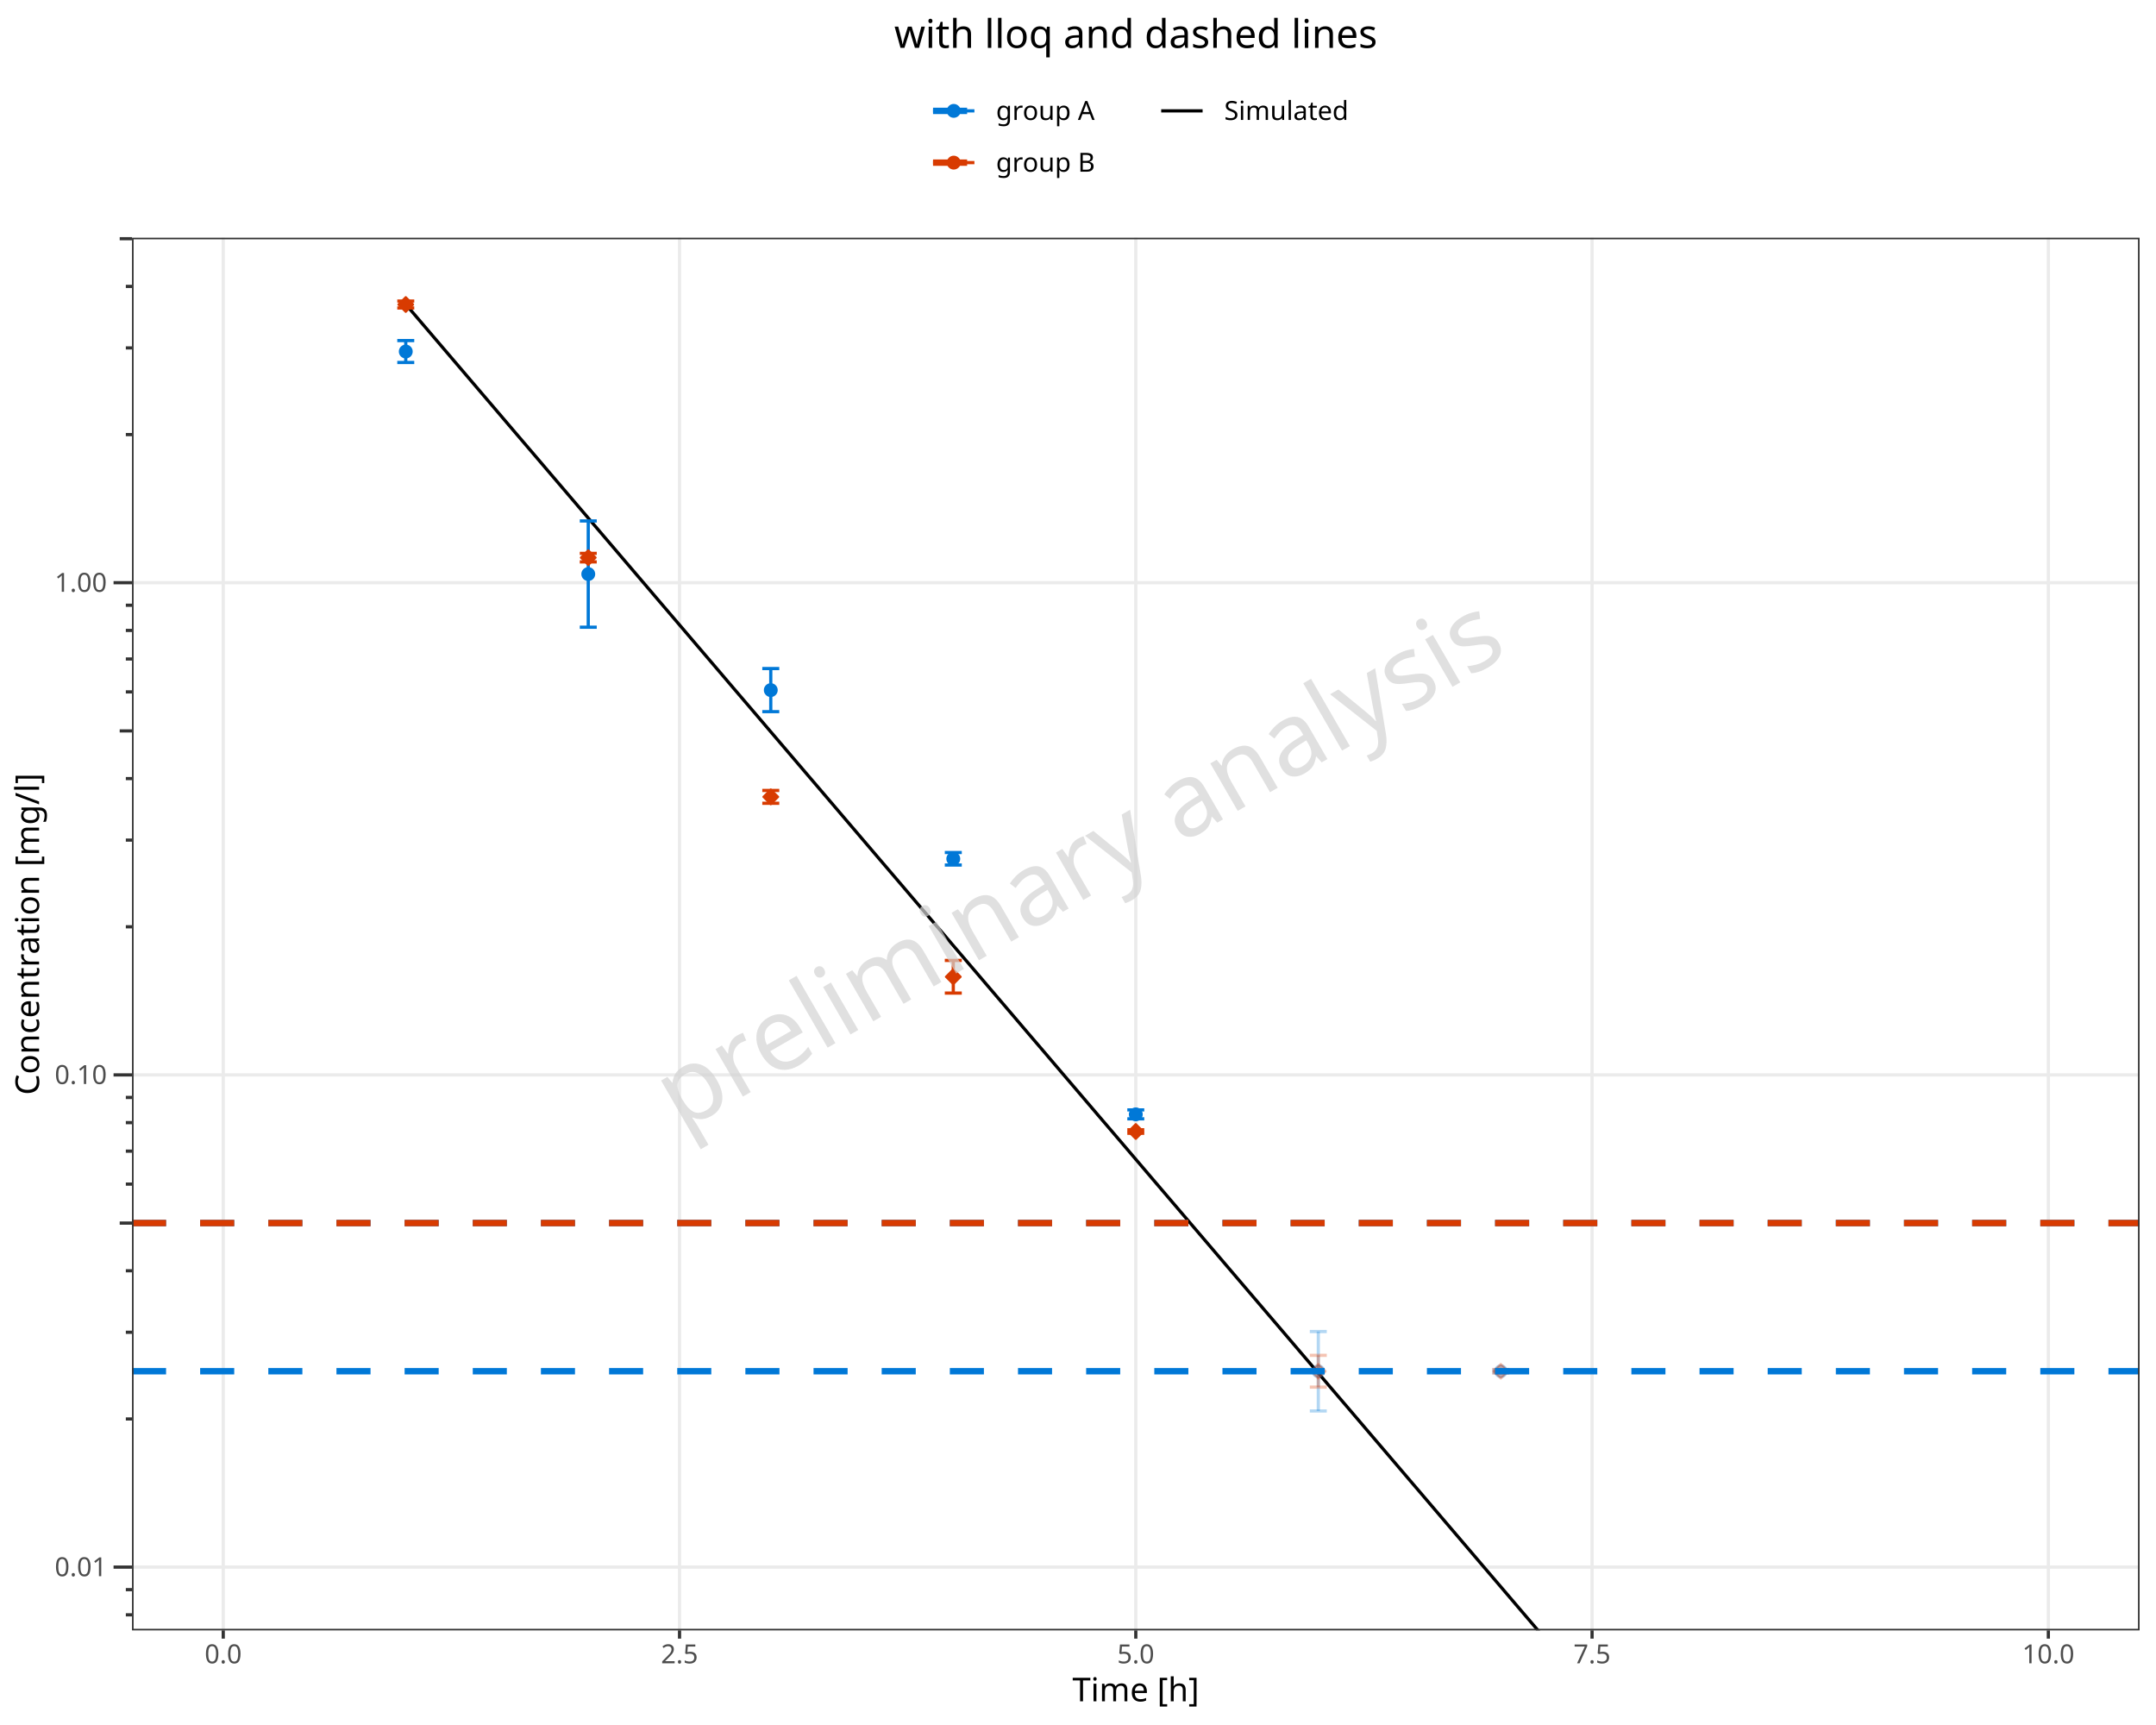
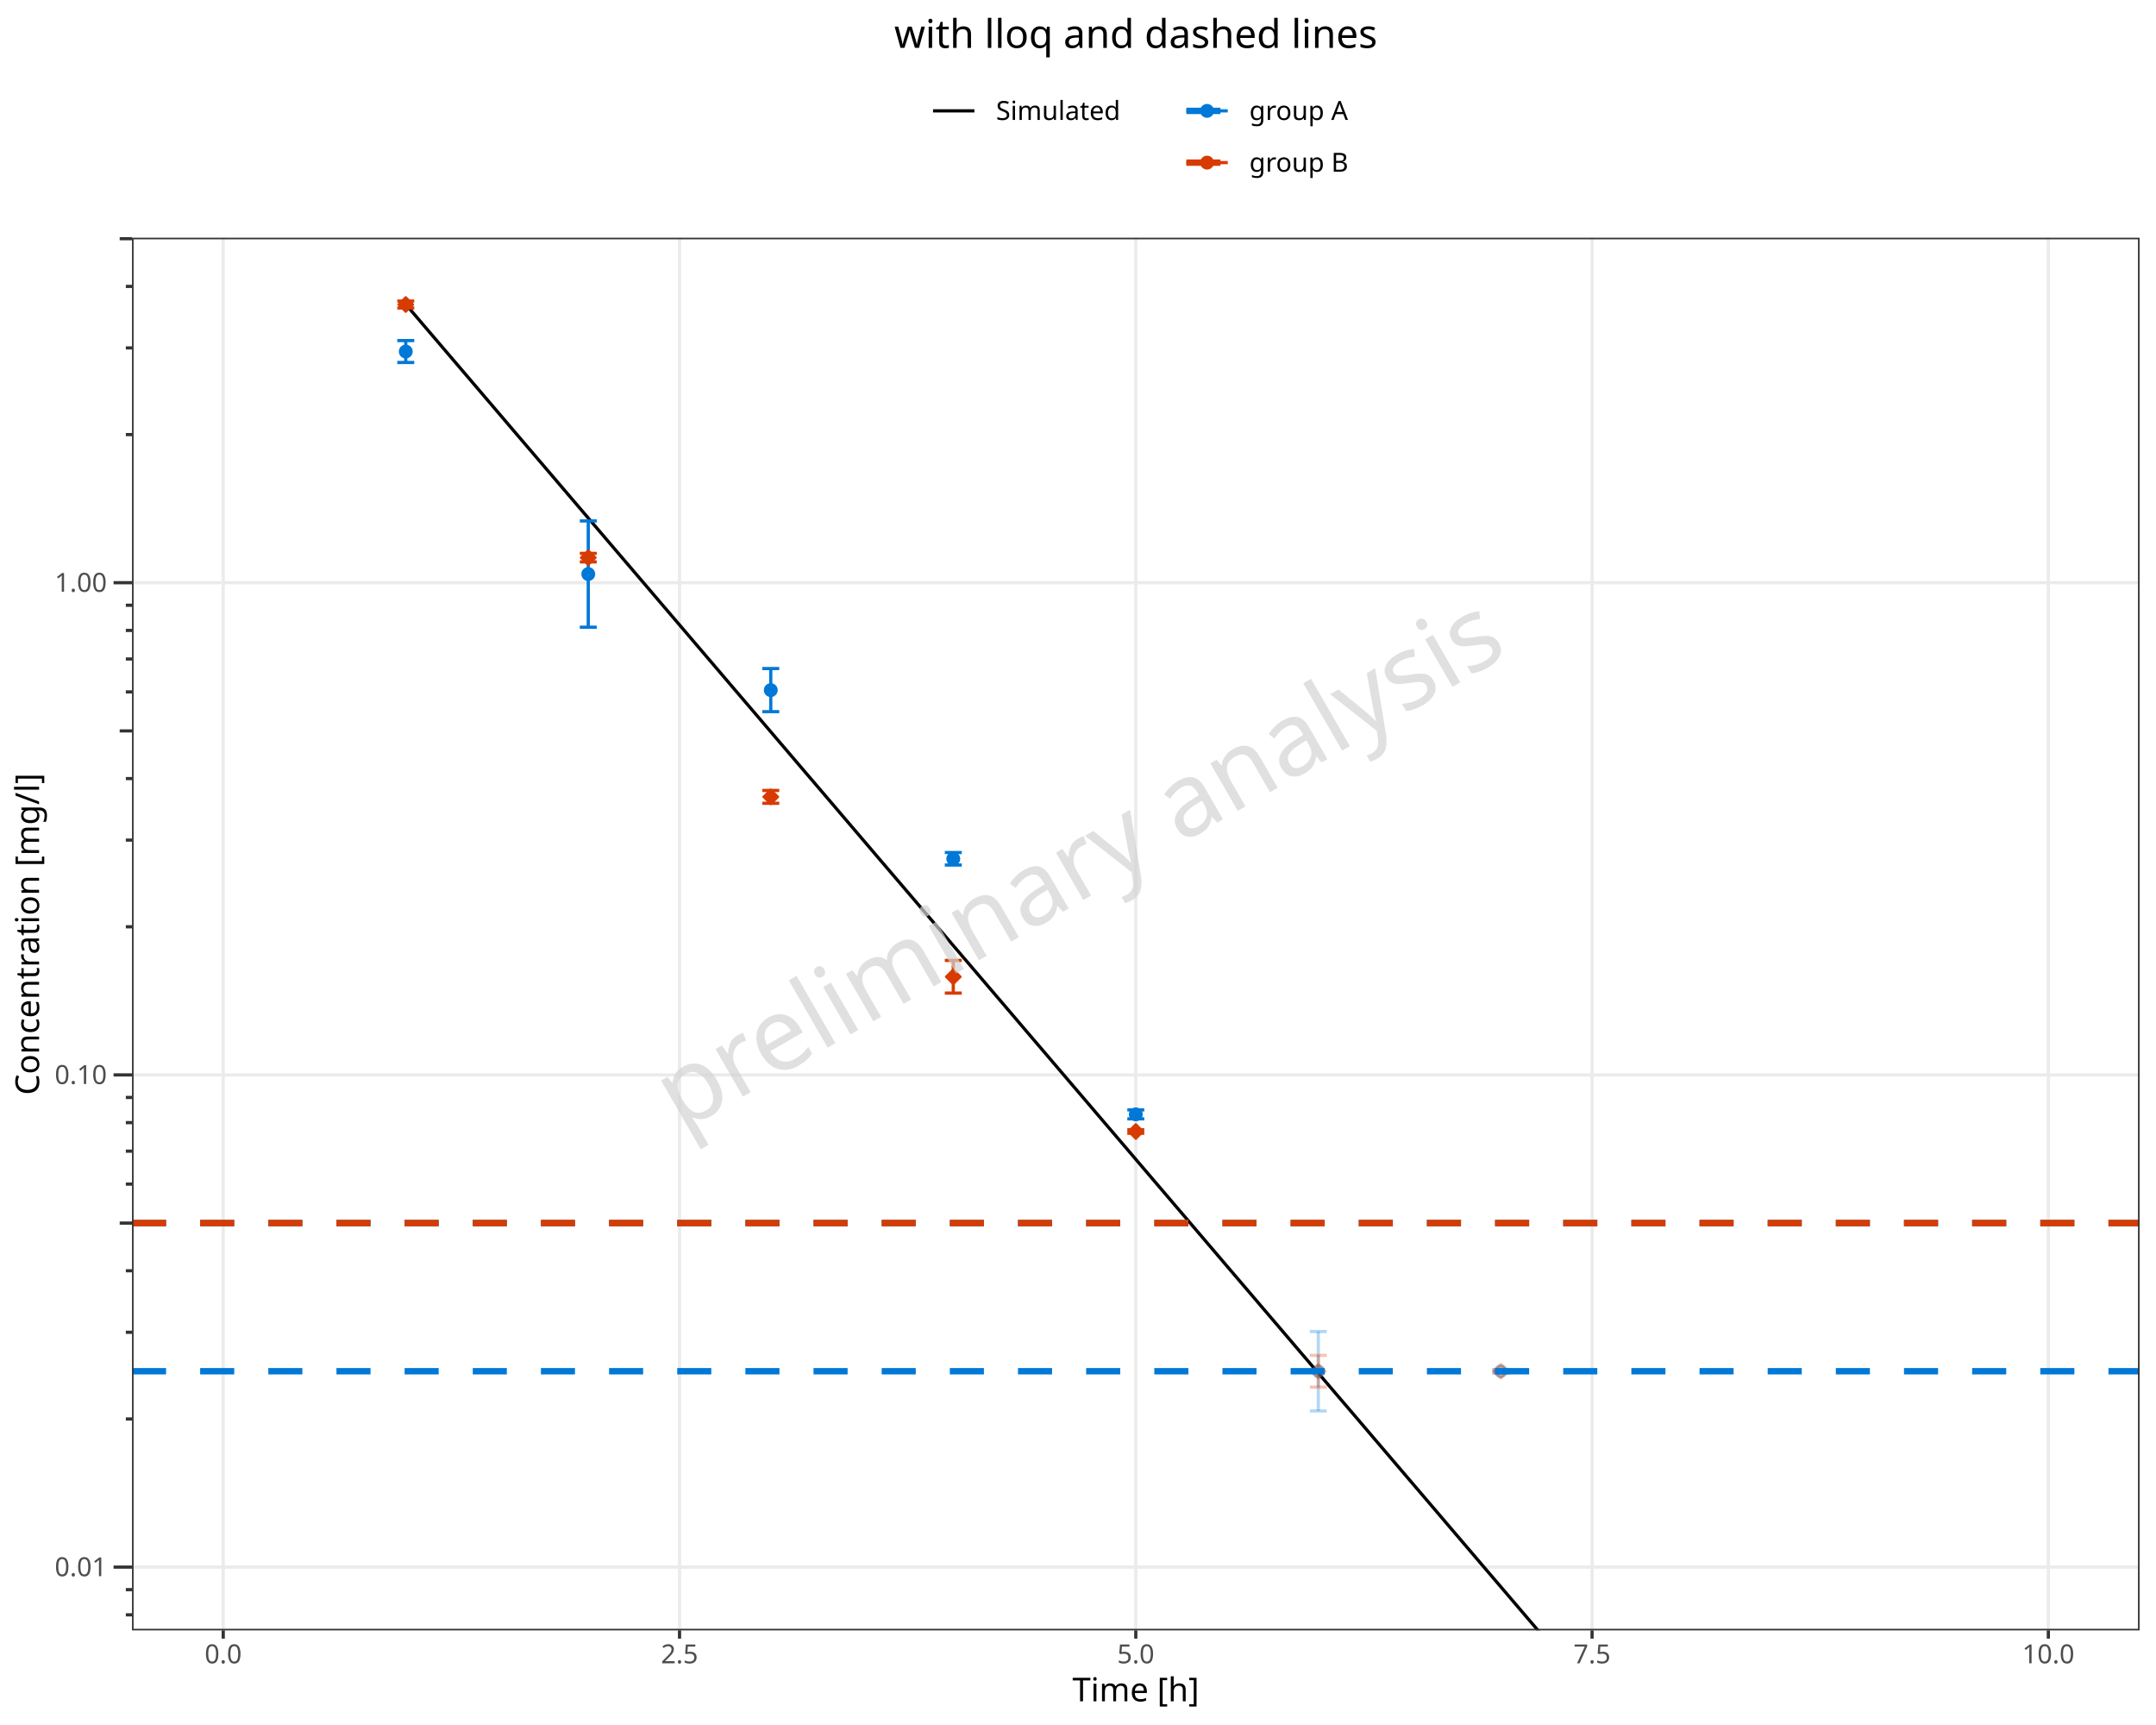
<svg xmlns="http://www.w3.org/2000/svg" class="svglite" data-engine-version="2.0" width="720.00pt" height="576.00pt" viewBox="0 0 720.00 576.00">
  <defs>
    <style type="text/css">
    .svglite line, .svglite polyline, .svglite polygon, .svglite path, .svglite rect, .svglite circle {
      fill: none;
      stroke: #000000;
      stroke-linecap: round;
      stroke-linejoin: round;
      stroke-miterlimit: 10.00;
    }
  </style>
  </defs>
  <rect width="100%" height="100%" style="stroke: none; fill: #FFFFFF;" />
  <defs>
    <clipPath id="cpMC4wMHw3MjAuMDB8MC4wMHw1NzYuMDA=">
      <rect x="0.00" y="0.00" width="720.00" height="576.00" />
    </clipPath>
  </defs>
  <g clip-path="url(#cpMC4wMHw3MjAuMDB8MC4wMHw1NzYuMDA=)">
    <rect x="0" y="0.00" width="720.00" height="576.00" style="stroke-width: 1.07; stroke: #FFFFFF; fill: #FFFFFF;" />
  </g>
  <defs>
    <clipPath id="cpNDQuMDh8NzE0LjUyfDc5LjM4fDU0NC40Mg==">
      <rect x="44.08" y="79.38" width="670.44" height="465.04" />
    </clipPath>
  </defs>
  <g clip-path="url(#cpNDQuMDh8NzE0LjUyfDc5LjM4fDU0NC40Mg==)">
    <rect x="44.08" y="79.38" width="670.44" height="465.04" style="stroke-width: 1.07; stroke: none; fill: #FFFFFF;" />
    <polyline points="44.08,523.28 714.52,523.28 " style="stroke-width: 1.07; stroke: #EBEBEB; stroke-linecap: butt;" />
    <polyline points="44.08,358.93 714.52,358.93 " style="stroke-width: 1.07; stroke: #EBEBEB; stroke-linecap: butt;" />
    <polyline points="44.08,194.58 714.52,194.58 " style="stroke-width: 1.07; stroke: #EBEBEB; stroke-linecap: butt;" />
    <polyline points="74.55,544.42 74.55,79.38 " style="stroke-width: 1.07; stroke: #EBEBEB; stroke-linecap: butt;" />
    <polyline points="226.93,544.42 226.93,79.38 " style="stroke-width: 1.07; stroke: #EBEBEB; stroke-linecap: butt;" />
    <polyline points="379.30,544.42 379.30,79.38 " style="stroke-width: 1.07; stroke: #EBEBEB; stroke-linecap: butt;" />
    <polyline points="531.67,544.42 531.67,79.38 " style="stroke-width: 1.07; stroke: #EBEBEB; stroke-linecap: butt;" />
    <polyline points="684.05,544.42 684.05,79.38 " style="stroke-width: 1.07; stroke: #EBEBEB; stroke-linecap: butt;" />
    <polyline points="135.50,101.61 141.60,108.75 147.69,115.88 153.79,123.02 159.88,130.16 165.98,137.30 172.07,144.44 178.17,151.57 184.26,158.71 190.36,165.85 196.45,172.99 202.55,180.12 208.64,187.26 214.74,194.40 220.83,201.54 226.93,208.67 233.02,215.81 239.12,222.95 245.21,230.09 251.31,237.22 257.40,244.36 263.50,251.50 269.59,258.64 275.69,265.77 281.78,272.91 287.88,280.05 293.97,287.19 300.07,294.32 306.16,301.46 312.26,308.60 318.35,315.74 324.45,322.87 330.54,330.01 336.64,337.15 342.73,344.29 348.83,351.42 354.92,358.56 361.02,365.70 367.11,372.84 373.21,379.97 379.30,387.11 385.39,394.25 391.49,401.39 397.58,408.52 403.68,415.66 409.77,422.80 415.87,429.94 421.96,437.07 428.06,444.21 434.15,451.35 440.25,458.49 446.34,465.63 452.44,472.76 458.53,479.90 464.63,487.04 470.72,494.18 476.82,501.31 482.91,508.45 489.01,515.59 495.10,522.73 501.20,529.86 507.29,537.00 513.39,544.14 519.48,551.28 525.58,558.41 531.67,565.55 537.77,572.69 543.86,579.83 549.96,586.96 556.05,594.10 562.15,601.24 568.24,608.38 574.34,615.51 580.43,622.65 586.53,629.79 592.62,636.93 598.72,644.06 604.81,651.20 610.91,658.34 617.00,665.48 623.10,672.61 629.19,679.75 635.29,686.89 641.38,694.03 647.48,701.16 653.57,708.30 659.67,715.44 665.76,722.58 671.86,729.71 677.95,736.85 684.05,743.99 " style="stroke-width: 1.07; stroke-linecap: butt;" />
    <line x1="135.50" y1="121.03" x2="135.50" y2="113.72" style="stroke-width: 1.07; stroke: #0078D7; stroke-linecap: butt;" />
    <line x1="196.45" y1="209.43" x2="196.45" y2="173.95" style="stroke-width: 1.07; stroke: #0078D7; stroke-linecap: butt;" />
    <line x1="257.40" y1="237.63" x2="257.40" y2="223.24" style="stroke-width: 1.07; stroke: #0078D7; stroke-linecap: butt;" />
    <line x1="318.35" y1="288.85" x2="318.35" y2="284.67" style="stroke-width: 1.07; stroke: #0078D7; stroke-linecap: butt;" />
    <line x1="379.30" y1="373.59" x2="379.30" y2="370.61" style="stroke-width: 1.07; stroke: #0078D7; stroke-linecap: butt;" />
    <line x1="440.25" y1="471.14" x2="440.25" y2="444.62" style="stroke-width: 1.07; stroke: #0078D7; stroke-opacity: 0.30; stroke-linecap: butt;" />
    <line x1="501.20" y1="458.35" x2="501.20" y2="457.41" style="stroke-width: 1.07; stroke: #0078D7; stroke-opacity: 0.30; stroke-linecap: butt;" />
    <line x1="135.50" y1="102.84" x2="135.50" y2="100.52" style="stroke-width: 1.07; stroke: #D83B01; stroke-linecap: butt;" />
    <line x1="196.45" y1="187.63" x2="196.45" y2="184.77" style="stroke-width: 1.07; stroke: #D83B01; stroke-linecap: butt;" />
    <line x1="257.40" y1="268.23" x2="257.40" y2="263.94" style="stroke-width: 1.07; stroke: #D83B01; stroke-linecap: butt;" />
    <line x1="318.35" y1="331.61" x2="318.35" y2="320.70" style="stroke-width: 1.07; stroke: #D83B01; stroke-linecap: butt;" />
    <line x1="379.30" y1="378.41" x2="379.30" y2="377.24" style="stroke-width: 1.07; stroke: #D83B01; stroke-linecap: butt;" />
    <line x1="440.25" y1="463.18" x2="440.25" y2="452.57" style="stroke-width: 1.07; stroke: #D83B01; stroke-opacity: 0.30; stroke-linecap: butt;" />
    <line x1="501.20" y1="458.48" x2="501.20" y2="457.28" style="stroke-width: 1.07; stroke: #D83B01; stroke-opacity: 0.30; stroke-linecap: butt;" />
    <line x1="132.67" y1="121.03" x2="138.34" y2="121.03" style="stroke-width: 1.07; stroke: #0078D7; stroke-linecap: butt;" />
    <line x1="193.62" y1="209.43" x2="199.29" y2="209.43" style="stroke-width: 1.07; stroke: #0078D7; stroke-linecap: butt;" />
    <line x1="254.57" y1="237.63" x2="260.24" y2="237.63" style="stroke-width: 1.07; stroke: #0078D7; stroke-linecap: butt;" />
    <line x1="315.52" y1="288.85" x2="321.19" y2="288.85" style="stroke-width: 1.07; stroke: #0078D7; stroke-linecap: butt;" />
    <line x1="376.47" y1="373.59" x2="382.13" y2="373.59" style="stroke-width: 1.07; stroke: #0078D7; stroke-linecap: butt;" />
    <line x1="437.41" y1="471.14" x2="443.08" y2="471.14" style="stroke-width: 1.07; stroke: #0078D7; stroke-opacity: 0.30; stroke-linecap: butt;" />
    <line x1="498.36" y1="458.35" x2="504.03" y2="458.35" style="stroke-width: 1.07; stroke: #0078D7; stroke-opacity: 0.30; stroke-linecap: butt;" />
    <line x1="132.67" y1="102.84" x2="138.34" y2="102.84" style="stroke-width: 1.07; stroke: #D83B01; stroke-linecap: butt;" />
    <line x1="193.62" y1="187.63" x2="199.29" y2="187.63" style="stroke-width: 1.07; stroke: #D83B01; stroke-linecap: butt;" />
    <line x1="254.57" y1="268.23" x2="260.24" y2="268.23" style="stroke-width: 1.07; stroke: #D83B01; stroke-linecap: butt;" />
    <line x1="315.52" y1="331.61" x2="321.19" y2="331.61" style="stroke-width: 1.07; stroke: #D83B01; stroke-linecap: butt;" />
    <line x1="376.47" y1="378.41" x2="382.13" y2="378.41" style="stroke-width: 1.07; stroke: #D83B01; stroke-linecap: butt;" />
    <line x1="437.41" y1="463.18" x2="443.08" y2="463.18" style="stroke-width: 1.07; stroke: #D83B01; stroke-opacity: 0.30; stroke-linecap: butt;" />
    <line x1="498.36" y1="458.48" x2="504.03" y2="458.48" style="stroke-width: 1.07; stroke: #D83B01; stroke-opacity: 0.30; stroke-linecap: butt;" />
    <line x1="132.67" y1="113.72" x2="138.34" y2="113.72" style="stroke-width: 1.07; stroke: #0078D7; stroke-linecap: butt;" />
    <line x1="193.62" y1="173.95" x2="199.29" y2="173.95" style="stroke-width: 1.07; stroke: #0078D7; stroke-linecap: butt;" />
    <line x1="254.57" y1="223.24" x2="260.24" y2="223.24" style="stroke-width: 1.07; stroke: #0078D7; stroke-linecap: butt;" />
    <line x1="315.52" y1="284.67" x2="321.19" y2="284.67" style="stroke-width: 1.07; stroke: #0078D7; stroke-linecap: butt;" />
    <line x1="376.47" y1="370.61" x2="382.13" y2="370.61" style="stroke-width: 1.07; stroke: #0078D7; stroke-linecap: butt;" />
    <line x1="437.41" y1="444.62" x2="443.08" y2="444.62" style="stroke-width: 1.07; stroke: #0078D7; stroke-opacity: 0.30; stroke-linecap: butt;" />
    <line x1="498.36" y1="457.41" x2="504.03" y2="457.41" style="stroke-width: 1.07; stroke: #0078D7; stroke-opacity: 0.30; stroke-linecap: butt;" />
    <line x1="132.67" y1="100.52" x2="138.34" y2="100.52" style="stroke-width: 1.07; stroke: #D83B01; stroke-linecap: butt;" />
    <line x1="193.62" y1="184.77" x2="199.29" y2="184.77" style="stroke-width: 1.07; stroke: #D83B01; stroke-linecap: butt;" />
    <line x1="254.57" y1="263.94" x2="260.24" y2="263.94" style="stroke-width: 1.07; stroke: #D83B01; stroke-linecap: butt;" />
    <line x1="315.52" y1="320.70" x2="321.19" y2="320.70" style="stroke-width: 1.07; stroke: #D83B01; stroke-linecap: butt;" />
    <line x1="376.47" y1="377.24" x2="382.13" y2="377.24" style="stroke-width: 1.07; stroke: #D83B01; stroke-linecap: butt;" />
    <line x1="437.41" y1="452.57" x2="443.08" y2="452.57" style="stroke-width: 1.07; stroke: #D83B01; stroke-opacity: 0.30; stroke-linecap: butt;" />
    <line x1="498.36" y1="457.28" x2="504.03" y2="457.28" style="stroke-width: 1.07; stroke: #D83B01; stroke-opacity: 0.30; stroke-linecap: butt;" />
    <polygon points="137.46,117.38 137.45,117.19 137.42,117.00 137.38,116.81 137.31,116.63 137.23,116.46 137.13,116.29 137.02,116.14 136.89,116.00 136.74,115.87 136.59,115.75 136.43,115.65 136.25,115.57 136.07,115.51 135.88,115.46 135.70,115.43 135.50,115.42 135.31,115.43 135.12,115.46 134.94,115.51 134.75,115.57 134.58,115.65 134.42,115.75 134.26,115.87 134.12,116.00 133.99,116.14 133.88,116.29 133.78,116.46 133.70,116.63 133.63,116.81 133.58,117.00 133.56,117.19 133.55,117.38 133.56,117.57 133.58,117.76 133.63,117.95 133.70,118.13 133.78,118.30 133.88,118.47 133.99,118.62 134.12,118.76 134.26,118.89 134.42,119.00 134.58,119.10 134.75,119.19 134.94,119.25 135.12,119.30 135.31,119.32 135.50,119.33 135.70,119.32 135.88,119.30 136.07,119.25 136.25,119.19 136.43,119.10 136.59,119.00 136.74,118.89 136.89,118.76 137.02,118.62 137.13,118.47 137.23,118.30 137.31,118.13 137.38,117.95 137.42,117.76 137.45,117.57 " style="stroke-width: 0.71; stroke: #0078D7; fill: #0078D7;" />
    <polygon points="198.41,191.69 198.40,191.50 198.37,191.31 198.32,191.12 198.26,190.94 198.18,190.77 198.08,190.60 197.96,190.45 197.84,190.31 197.69,190.18 197.54,190.06 197.37,189.97 197.20,189.88 197.02,189.82 196.83,189.77 196.64,189.74 196.45,189.73 196.26,189.74 196.07,189.77 195.88,189.82 195.70,189.88 195.53,189.97 195.37,190.06 195.21,190.18 195.07,190.31 194.94,190.45 194.83,190.60 194.73,190.77 194.65,190.94 194.58,191.12 194.53,191.31 194.51,191.50 194.50,191.69 194.51,191.88 194.53,192.07 194.58,192.26 194.65,192.44 194.73,192.61 194.83,192.78 194.94,192.93 195.07,193.07 195.21,193.20 195.37,193.32 195.53,193.42 195.70,193.50 195.88,193.56 196.07,193.61 196.26,193.64 196.45,193.65 196.64,193.64 196.83,193.61 197.02,193.56 197.20,193.50 197.37,193.42 197.54,193.32 197.69,193.20 197.84,193.07 197.96,192.93 198.08,192.78 198.18,192.61 198.26,192.44 198.32,192.26 198.37,192.07 198.40,191.88 " style="stroke-width: 0.71; stroke: #0078D7; fill: #0078D7;" />
    <polygon points="259.36,230.44 259.35,230.25 259.32,230.06 259.27,229.87 259.21,229.69 259.13,229.52 259.03,229.35 258.91,229.20 258.78,229.05 258.64,228.93 258.49,228.81 258.32,228.71 258.15,228.63 257.97,228.57 257.78,228.52 257.59,228.49 257.40,228.48 257.21,228.49 257.02,228.52 256.83,228.57 256.65,228.63 256.48,228.71 256.32,228.81 256.16,228.93 256.02,229.05 255.89,229.20 255.78,229.35 255.68,229.52 255.59,229.69 255.53,229.87 255.48,230.06 255.46,230.25 255.45,230.44 255.46,230.63 255.48,230.82 255.53,231.01 255.59,231.19 255.68,231.36 255.78,231.52 255.89,231.68 256.02,231.82 256.16,231.95 256.32,232.06 256.48,232.16 256.65,232.25 256.83,232.31 257.02,232.36 257.21,232.38 257.40,232.39 257.59,232.38 257.78,232.36 257.97,232.31 258.15,232.25 258.32,232.16 258.49,232.06 258.64,231.95 258.78,231.82 258.91,231.68 259.03,231.52 259.13,231.36 259.21,231.19 259.27,231.01 259.32,230.82 259.35,230.63 " style="stroke-width: 0.71; stroke: #0078D7; fill: #0078D7;" />
    <polygon points="320.31,286.76 320.30,286.57 320.27,286.38 320.22,286.19 320.16,286.01 320.08,285.84 319.98,285.67 319.86,285.52 319.73,285.38 319.59,285.25 319.44,285.13 319.27,285.04 319.10,284.95 318.92,284.89 318.73,284.84 318.54,284.81 318.35,284.81 318.16,284.81 317.97,284.84 317.78,284.89 317.60,284.95 317.43,285.04 317.26,285.13 317.11,285.25 316.97,285.38 316.84,285.52 316.72,285.67 316.63,285.84 316.54,286.01 316.48,286.19 316.43,286.38 316.40,286.57 316.39,286.76 316.40,286.95 316.43,287.14 316.48,287.33 316.54,287.51 316.63,287.68 316.72,287.85 316.84,288.00 316.97,288.14 317.11,288.27 317.26,288.39 317.43,288.49 317.60,288.57 317.78,288.63 317.97,288.68 318.16,288.71 318.35,288.72 318.54,288.71 318.73,288.68 318.92,288.63 319.10,288.57 319.27,288.49 319.44,288.39 319.59,288.27 319.73,288.14 319.86,288.00 319.98,287.85 320.08,287.68 320.16,287.51 320.22,287.33 320.27,287.14 320.30,286.95 " style="stroke-width: 0.71; stroke: #0078D7; fill: #0078D7;" />
    <polygon points="381.26,372.10 381.25,371.90 381.22,371.71 381.17,371.53 381.11,371.35 381.02,371.17 380.93,371.01 380.81,370.86 380.68,370.71 380.54,370.58 380.39,370.47 380.22,370.37 380.05,370.29 379.87,370.22 379.68,370.18 379.49,370.15 379.30,370.14 379.11,370.15 378.92,370.18 378.73,370.22 378.55,370.29 378.38,370.37 378.21,370.47 378.06,370.58 377.92,370.71 377.79,370.86 377.67,371.01 377.58,371.17 377.49,371.35 377.43,371.53 377.38,371.71 377.35,371.90 377.34,372.10 377.35,372.29 377.38,372.48 377.43,372.66 377.49,372.85 377.58,373.02 377.67,373.18 377.79,373.34 377.92,373.48 378.06,373.61 378.21,373.72 378.38,373.82 378.55,373.90 378.73,373.97 378.92,374.01 379.11,374.04 379.30,374.05 379.49,374.04 379.68,374.01 379.87,373.97 380.05,373.90 380.22,373.82 380.39,373.72 380.54,373.61 380.68,373.48 380.81,373.34 380.93,373.18 381.02,373.02 381.11,372.85 381.17,372.66 381.22,372.48 381.25,372.29 " style="stroke-width: 0.71; stroke: #0078D7; fill: #0078D7;" />
    <polygon points="442.21,457.88 442.20,457.69 442.17,457.50 442.12,457.31 442.06,457.13 441.97,456.96 441.88,456.79 441.76,456.64 441.63,456.50 441.49,456.37 441.34,456.25 441.17,456.15 441.00,456.07 440.82,456.01 440.63,455.96 440.44,455.93 440.25,455.92 440.06,455.93 439.87,455.96 439.68,456.01 439.50,456.07 439.33,456.15 439.16,456.25 439.01,456.37 438.87,456.50 438.74,456.64 438.62,456.79 438.52,456.96 438.44,457.13 438.38,457.31 438.33,457.50 438.30,457.69 438.29,457.88 438.30,458.07 438.33,458.26 438.38,458.45 438.44,458.63 438.52,458.80 438.62,458.96 438.74,459.12 438.87,459.26 439.01,459.39 439.16,459.50 439.33,459.60 439.50,459.69 439.68,459.75 439.87,459.80 440.06,459.82 440.25,459.83 440.44,459.82 440.63,459.80 440.82,459.75 441.00,459.69 441.17,459.60 441.34,459.50 441.49,459.39 441.63,459.26 441.76,459.12 441.88,458.96 441.97,458.80 442.06,458.63 442.12,458.45 442.17,458.26 442.20,458.07 " style="stroke-width: 0.71; stroke: #0078D7; stroke-opacity: 0.30; fill: #0078D7; fill-opacity: 0.30;" />
    <polygon points="503.15,457.88 503.14,457.69 503.12,457.50 503.07,457.31 503.01,457.13 502.92,456.96 502.82,456.79 502.71,456.64 502.58,456.50 502.44,456.37 502.29,456.25 502.12,456.15 501.95,456.07 501.77,456.01 501.58,455.96 501.39,455.93 501.20,455.92 501.01,455.93 500.82,455.96 500.63,456.01 500.45,456.07 500.28,456.15 500.11,456.25 499.96,456.37 499.82,456.50 499.69,456.64 499.57,456.79 499.47,456.96 499.39,457.13 499.33,457.31 499.28,457.50 499.25,457.69 499.24,457.88 499.25,458.07 499.28,458.26 499.33,458.45 499.39,458.63 499.47,458.80 499.57,458.96 499.69,459.12 499.82,459.26 499.96,459.39 500.11,459.50 500.28,459.60 500.45,459.69 500.63,459.75 500.82,459.80 501.01,459.82 501.20,459.83 501.39,459.82 501.58,459.80 501.77,459.75 501.95,459.69 502.12,459.60 502.29,459.50 502.44,459.39 502.58,459.26 502.71,459.12 502.82,458.96 502.92,458.80 503.01,458.63 503.07,458.45 503.12,458.26 503.14,458.07 " style="stroke-width: 0.71; stroke: #0078D7; stroke-opacity: 0.30; fill: #0078D7; fill-opacity: 0.30;" />
    <polygon points="137.95,101.68 135.50,99.23 133.05,101.68 135.50,104.13 " style="stroke-width: 0.71; stroke: #D83B01; fill: #D83B01;" />
    <polygon points="198.90,186.20 196.45,183.75 194.00,186.20 196.45,188.65 " style="stroke-width: 0.71; stroke: #D83B01; fill: #D83B01;" />
    <polygon points="259.85,266.08 257.40,263.64 254.95,266.08 257.40,268.53 " style="stroke-width: 0.71; stroke: #D83B01; fill: #D83B01;" />
    <polygon points="320.80,326.16 318.35,323.71 315.90,326.16 318.35,328.60 " style="stroke-width: 0.71; stroke: #D83B01; fill: #D83B01;" />
    <polygon points="381.75,377.82 379.30,375.37 376.85,377.82 379.30,380.27 " style="stroke-width: 0.71; stroke: #D83B01; fill: #D83B01;" />
    <polygon points="442.70,457.88 440.25,455.43 437.80,457.88 440.25,460.33 " style="stroke-width: 0.71; stroke: #D83B01; stroke-opacity: 0.30; fill: #D83B01; fill-opacity: 0.30;" />
    <polygon points="503.65,457.88 501.20,455.43 498.75,457.88 501.20,460.33 " style="stroke-width: 0.71; stroke: #D83B01; stroke-opacity: 0.30; fill: #D83B01; fill-opacity: 0.30;" />
    <line x1="44.08" y1="408.40" x2="714.52" y2="408.40" style="stroke-width: 2.13; stroke: #0078D7; stroke-dasharray: 11.38,11.38; stroke-linecap: butt;" />
    <line x1="44.08" y1="457.88" x2="714.52" y2="457.88" style="stroke-width: 2.13; stroke: #0078D7; stroke-dasharray: 11.38,11.38; stroke-linecap: butt;" />
    <line x1="44.08" y1="408.40" x2="714.52" y2="408.40" style="stroke-width: 2.13; stroke: #D83B01; stroke-dasharray: 11.38,11.38; stroke-linecap: butt;" />
    <rect x="44.08" y="79.38" width="670.44" height="465.04" style="stroke-width: 1.07; stroke: #333333;" />
  </g>
  <g clip-path="url(#cpMC4wMHw3MjAuMDB8MC4wMHw1NzYuMDA=)">
    <text x="35.72" y="526.31" text-anchor="end" style="font-size: 8.80px; fill: #4D4D4D; font-family: sans;" textLength="17.13px" lengthAdjust="spacingAndGlyphs">0.01</text>
    <text x="35.72" y="361.96" text-anchor="end" style="font-size: 8.80px; fill: #4D4D4D; font-family: sans;" textLength="17.13px" lengthAdjust="spacingAndGlyphs">0.10</text>
    <text x="35.72" y="197.61" text-anchor="end" style="font-size: 8.80px; fill: #4D4D4D; font-family: sans;" textLength="17.13px" lengthAdjust="spacingAndGlyphs">1.00</text>
    <polyline points="37.92,523.28 44.08,523.28 " style="stroke-width: 1.07; stroke: #333333; stroke-linecap: butt;" />
    <polyline points="37.92,358.93 44.08,358.93 " style="stroke-width: 1.07; stroke: #333333; stroke-linecap: butt;" />
    <polyline points="37.92,194.58 44.08,194.58 " style="stroke-width: 1.07; stroke: #333333; stroke-linecap: butt;" />
    <polyline points="39.97,408.40 44.08,408.40 " style="stroke-width: 1.07; stroke: #333333; stroke-linecap: butt;" />
    <polyline points="39.97,244.06 44.08,244.06 " style="stroke-width: 1.07; stroke: #333333; stroke-linecap: butt;" />
    <polyline points="39.97,79.71 44.08,79.71 " style="stroke-width: 1.07; stroke: #333333; stroke-linecap: butt;" />
    <polyline points="42.02,539.21 44.08,539.21 " style="stroke-width: 1.07; stroke: #333333; stroke-linecap: butt;" />
    <polyline points="42.02,530.80 44.08,530.80 " style="stroke-width: 1.07; stroke: #333333; stroke-linecap: butt;" />
    <polyline points="42.02,473.81 44.08,473.81 " style="stroke-width: 1.07; stroke: #333333; stroke-linecap: butt;" />
    <polyline points="42.02,444.87 44.08,444.87 " style="stroke-width: 1.07; stroke: #333333; stroke-linecap: butt;" />
    <polyline points="42.02,424.33 44.08,424.33 " style="stroke-width: 1.07; stroke: #333333; stroke-linecap: butt;" />
    <polyline points="42.02,395.39 44.08,395.39 " style="stroke-width: 1.07; stroke: #333333; stroke-linecap: butt;" />
    <polyline points="42.02,384.39 44.08,384.39 " style="stroke-width: 1.07; stroke: #333333; stroke-linecap: butt;" />
    <polyline points="42.02,374.86 44.08,374.86 " style="stroke-width: 1.07; stroke: #333333; stroke-linecap: butt;" />
    <polyline points="42.02,366.45 44.08,366.45 " style="stroke-width: 1.07; stroke: #333333; stroke-linecap: butt;" />
    <polyline points="42.02,309.46 44.08,309.46 " style="stroke-width: 1.07; stroke: #333333; stroke-linecap: butt;" />
    <polyline points="42.02,280.52 44.08,280.52 " style="stroke-width: 1.07; stroke: #333333; stroke-linecap: butt;" />
    <polyline points="42.02,259.98 44.08,259.98 " style="stroke-width: 1.07; stroke: #333333; stroke-linecap: butt;" />
    <polyline points="42.02,231.04 44.08,231.04 " style="stroke-width: 1.07; stroke: #333333; stroke-linecap: butt;" />
    <polyline points="42.02,220.04 44.08,220.04 " style="stroke-width: 1.07; stroke: #333333; stroke-linecap: butt;" />
    <polyline points="42.02,210.51 44.08,210.51 " style="stroke-width: 1.07; stroke: #333333; stroke-linecap: butt;" />
    <polyline points="42.02,202.10 44.08,202.10 " style="stroke-width: 1.07; stroke: #333333; stroke-linecap: butt;" />
    <polyline points="42.02,145.11 44.08,145.11 " style="stroke-width: 1.07; stroke: #333333; stroke-linecap: butt;" />
    <polyline points="42.02,116.17 44.08,116.17 " style="stroke-width: 1.07; stroke: #333333; stroke-linecap: butt;" />
    <polyline points="42.02,95.63 44.08,95.63 " style="stroke-width: 1.07; stroke: #333333; stroke-linecap: butt;" />
    <polyline points="74.55,547.16 74.55,544.42 " style="stroke-width: 1.07; stroke: #333333; stroke-linecap: butt;" />
    <polyline points="226.93,547.16 226.93,544.42 " style="stroke-width: 1.07; stroke: #333333; stroke-linecap: butt;" />
    <polyline points="379.30,547.16 379.30,544.42 " style="stroke-width: 1.07; stroke: #333333; stroke-linecap: butt;" />
    <polyline points="531.67,547.16 531.67,544.42 " style="stroke-width: 1.07; stroke: #333333; stroke-linecap: butt;" />
    <polyline points="684.05,547.16 684.05,544.42 " style="stroke-width: 1.07; stroke: #333333; stroke-linecap: butt;" />
    <text x="74.55" y="555.40" text-anchor="middle" style="font-size: 8.80px; fill: #4D4D4D; font-family: sans;" textLength="12.23px" lengthAdjust="spacingAndGlyphs">0.0</text>
    <text x="226.93" y="555.40" text-anchor="middle" style="font-size: 8.80px; fill: #4D4D4D; font-family: sans;" textLength="12.23px" lengthAdjust="spacingAndGlyphs">2.5</text>
    <text x="379.30" y="555.40" text-anchor="middle" style="font-size: 8.80px; fill: #4D4D4D; font-family: sans;" textLength="12.23px" lengthAdjust="spacingAndGlyphs">5.0</text>
    <text x="531.67" y="555.40" text-anchor="middle" style="font-size: 8.80px; fill: #4D4D4D; font-family: sans;" textLength="12.23px" lengthAdjust="spacingAndGlyphs">7.5</text>
    <text x="684.05" y="555.40" text-anchor="middle" style="font-size: 8.80px; fill: #4D4D4D; font-family: sans;" textLength="17.13px" lengthAdjust="spacingAndGlyphs">10.0</text>
    <text x="379.30" y="568.10" text-anchor="middle" style="font-size: 11.00px; font-family: sans;" textLength="39.73px" lengthAdjust="spacingAndGlyphs">Time [h]</text>
    <text transform="translate(13.05,311.90) rotate(-90)" text-anchor="middle" style="font-size: 11.00px; font-family: sans;" textLength="98.45px" lengthAdjust="spacingAndGlyphs">Concentration [mg/l]</text>
-     <rect x="304.38" y="22.90" width="65.24" height="45.52" style="stroke-width: 1.07; stroke: none; fill: #FFFFFF;" />
+     <rect x="304.38" y="22.90" width="73.64" height="28.24" style="stroke-width: 1.07; stroke: none; fill: #FFFFFF;" />
    <rect x="309.86" y="28.38" width="17.28" height="17.28" style="stroke-width: 1.07; stroke: none; fill: #FFFFFF;" />
-     <line x1="311.59" y1="37.02" x2="325.41" y2="37.02" style="stroke-width: 1.07; stroke: #0078D7; stroke-linecap: butt;" />
-     <polygon points="320.46,37.02 320.45,36.83 320.42,36.64 320.37,36.45 320.31,36.27 320.23,36.10 320.13,35.94 320.01,35.78 319.88,35.64 319.74,35.51 319.59,35.40 319.42,35.30 319.25,35.22 319.07,35.15 318.88,35.10 318.69,35.08 318.50,35.07 318.31,35.08 318.12,35.10 317.93,35.15 317.75,35.22 317.58,35.30 317.41,35.40 317.26,35.51 317.12,35.64 316.99,35.78 316.87,35.94 316.78,36.10 316.69,36.27 316.63,36.45 316.58,36.64 316.55,36.83 316.54,37.02 316.55,37.21 316.58,37.40 316.63,37.59 316.69,37.77 316.78,37.94 316.87,38.11 316.99,38.26 317.12,38.41 317.26,38.53 317.41,38.65 317.58,38.75 317.75,38.83 317.93,38.89 318.12,38.94 318.31,38.97 318.50,38.98 318.69,38.97 318.88,38.94 319.07,38.89 319.25,38.83 319.42,38.75 319.59,38.65 319.74,38.53 319.88,38.41 320.01,38.26 320.13,38.11 320.23,37.94 320.31,37.77 320.37,37.59 320.42,37.40 320.45,37.21 " style="stroke-width: 0.71; stroke: #0078D7; fill: #0078D7;" />
-     <line x1="311.59" y1="37.02" x2="325.41" y2="37.02" style="stroke-width: 2.13; stroke: #0078D7; stroke-dasharray: 11.38,11.38; stroke-linecap: butt;" />
-     <rect x="309.86" y="45.66" width="17.28" height="17.28" style="stroke-width: 1.07; stroke: none; fill: #FFFFFF;" />
-     <line x1="311.59" y1="54.30" x2="325.41" y2="54.30" style="stroke-width: 1.07; stroke: #D83B01; stroke-linecap: butt;" />
-     <polygon points="320.46,54.30 320.45,54.11 320.42,53.92 320.37,53.73 320.31,53.55 320.23,53.38 320.13,53.22 320.01,53.06 319.88,52.92 319.74,52.79 319.59,52.68 319.42,52.58 319.25,52.50 319.07,52.43 318.88,52.38 318.69,52.36 318.50,52.35 318.31,52.36 318.12,52.38 317.93,52.43 317.75,52.50 317.58,52.58 317.41,52.68 317.26,52.79 317.12,52.92 316.99,53.06 316.87,53.22 316.78,53.38 316.69,53.55 316.63,53.73 316.58,53.92 316.55,54.11 316.54,54.30 316.55,54.49 316.58,54.68 316.63,54.87 316.69,55.05 316.78,55.22 316.87,55.39 316.99,55.54 317.12,55.69 317.26,55.81 317.41,55.93 317.58,56.03 317.75,56.11 317.93,56.17 318.12,56.22 318.31,56.25 318.50,56.26 318.69,56.25 318.88,56.22 319.07,56.17 319.25,56.11 319.42,56.03 319.59,55.93 319.74,55.81 319.88,55.69 320.01,55.54 320.13,55.39 320.23,55.22 320.31,55.05 320.37,54.87 320.42,54.68 320.45,54.49 " style="stroke-width: 0.71; stroke: #D83B01; fill: #D83B01;" />
-     <line x1="311.59" y1="54.30" x2="325.41" y2="54.30" style="stroke-width: 2.13; stroke: #D83B01; stroke-dasharray: 11.38,11.38; stroke-linecap: butt;" />
-     <text x="332.62" y="40.05" style="font-size: 8.80px; font-family: sans;" textLength="30.82px" lengthAdjust="spacingAndGlyphs">group A</text>
-     <text x="332.62" y="57.33" style="font-size: 8.80px; font-family: sans;" textLength="30.82px" lengthAdjust="spacingAndGlyphs">group B</text>
-     <rect x="380.58" y="22.90" width="73.64" height="28.24" style="stroke-width: 1.07; stroke: none; fill: #FFFFFF;" />
-     <rect x="386.06" y="28.38" width="17.28" height="17.28" style="stroke-width: 1.07; stroke: none; fill: #FFFFFF;" />
-     <line x1="387.78" y1="37.02" x2="401.61" y2="37.02" style="stroke-width: 1.07; stroke-linecap: butt;" />
-     <text x="408.82" y="40.05" style="font-size: 8.80px; font-family: sans;" textLength="39.14px" lengthAdjust="spacingAndGlyphs">Simulated</text>
+     <line x1="311.59" y1="37.02" x2="325.41" y2="37.02" style="stroke-width: 1.07; stroke-linecap: butt;" />
+     <text x="332.62" y="40.05" style="font-size: 8.80px; font-family: sans;" textLength="39.14px" lengthAdjust="spacingAndGlyphs">Simulated</text>
+     <rect x="388.98" y="22.90" width="65.24" height="45.52" style="stroke-width: 1.07; stroke: none; fill: #FFFFFF;" />
+     <rect x="394.46" y="28.38" width="17.28" height="17.28" style="stroke-width: 1.07; stroke: none; fill: #FFFFFF;" />
+     <line x1="396.19" y1="37.02" x2="410.01" y2="37.02" style="stroke-width: 1.07; stroke: #0078D7; stroke-linecap: butt;" />
+     <polygon points="405.06,37.02 405.05,36.83 405.02,36.64 404.97,36.45 404.91,36.27 404.83,36.10 404.73,35.94 404.61,35.78 404.48,35.64 404.34,35.51 404.19,35.40 404.02,35.30 403.85,35.22 403.67,35.15 403.48,35.10 403.29,35.08 403.10,35.07 402.91,35.08 402.72,35.10 402.53,35.15 402.35,35.22 402.18,35.30 402.02,35.40 401.86,35.51 401.72,35.64 401.59,35.78 401.48,35.94 401.38,36.10 401.29,36.27 401.23,36.45 401.18,36.64 401.16,36.83 401.15,37.02 401.16,37.21 401.18,37.40 401.23,37.59 401.29,37.77 401.38,37.94 401.48,38.11 401.59,38.26 401.72,38.41 401.86,38.53 402.02,38.65 402.18,38.75 402.35,38.83 402.53,38.89 402.72,38.94 402.91,38.97 403.10,38.98 403.29,38.97 403.48,38.94 403.67,38.89 403.85,38.83 404.02,38.75 404.19,38.65 404.34,38.53 404.48,38.41 404.61,38.26 404.73,38.11 404.83,37.94 404.91,37.77 404.97,37.59 405.02,37.40 405.05,37.21 " style="stroke-width: 0.71; stroke: #0078D7; fill: #0078D7;" />
+     <line x1="396.19" y1="37.02" x2="410.01" y2="37.02" style="stroke-width: 2.13; stroke: #0078D7; stroke-dasharray: 11.38,11.38; stroke-linecap: butt;" />
+     <rect x="394.46" y="45.66" width="17.28" height="17.28" style="stroke-width: 1.07; stroke: none; fill: #FFFFFF;" />
+     <line x1="396.19" y1="54.30" x2="410.01" y2="54.30" style="stroke-width: 1.07; stroke: #D83B01; stroke-linecap: butt;" />
+     <polygon points="405.06,54.30 405.05,54.11 405.02,53.92 404.97,53.73 404.91,53.55 404.83,53.38 404.73,53.22 404.61,53.06 404.48,52.92 404.34,52.79 404.19,52.68 404.02,52.58 403.85,52.50 403.67,52.43 403.48,52.38 403.29,52.36 403.10,52.35 402.91,52.36 402.72,52.38 402.53,52.43 402.35,52.50 402.18,52.58 402.02,52.68 401.86,52.79 401.72,52.92 401.59,53.06 401.48,53.22 401.38,53.38 401.29,53.55 401.23,53.73 401.18,53.92 401.16,54.11 401.15,54.30 401.16,54.49 401.18,54.68 401.23,54.87 401.29,55.05 401.38,55.22 401.48,55.39 401.59,55.54 401.72,55.69 401.86,55.81 402.02,55.93 402.18,56.03 402.35,56.11 402.53,56.17 402.72,56.22 402.91,56.25 403.10,56.26 403.29,56.25 403.48,56.22 403.67,56.17 403.85,56.11 404.02,56.03 404.19,55.93 404.34,55.81 404.48,55.69 404.61,55.54 404.73,55.39 404.83,55.22 404.91,55.05 404.97,54.87 405.02,54.68 405.05,54.49 " style="stroke-width: 0.71; stroke: #D83B01; fill: #D83B01;" />
+     <line x1="396.19" y1="54.30" x2="410.01" y2="54.30" style="stroke-width: 2.13; stroke: #D83B01; stroke-dasharray: 11.38,11.38; stroke-linecap: butt;" />
+     <text x="417.22" y="40.05" style="font-size: 8.80px; font-family: sans;" textLength="30.82px" lengthAdjust="spacingAndGlyphs">group A</text>
+     <text x="417.22" y="57.33" style="font-size: 8.80px; font-family: sans;" textLength="30.82px" lengthAdjust="spacingAndGlyphs">group B</text>
    <text x="379.30" y="15.99" text-anchor="middle" style="font-size: 13.20px; font-family: sans;" textLength="151.18px" lengthAdjust="spacingAndGlyphs">with lloq and dashed lines</text>
    <text transform="translate(365.87,298.17) rotate(-30)" text-anchor="middle" style="font-size: 34.14px; fill: #D3D3D3; fill-opacity: 0.70; font-family: sans;" textLength="299.85px" lengthAdjust="spacingAndGlyphs">preliminary analysis</text>
  </g>
</svg>
